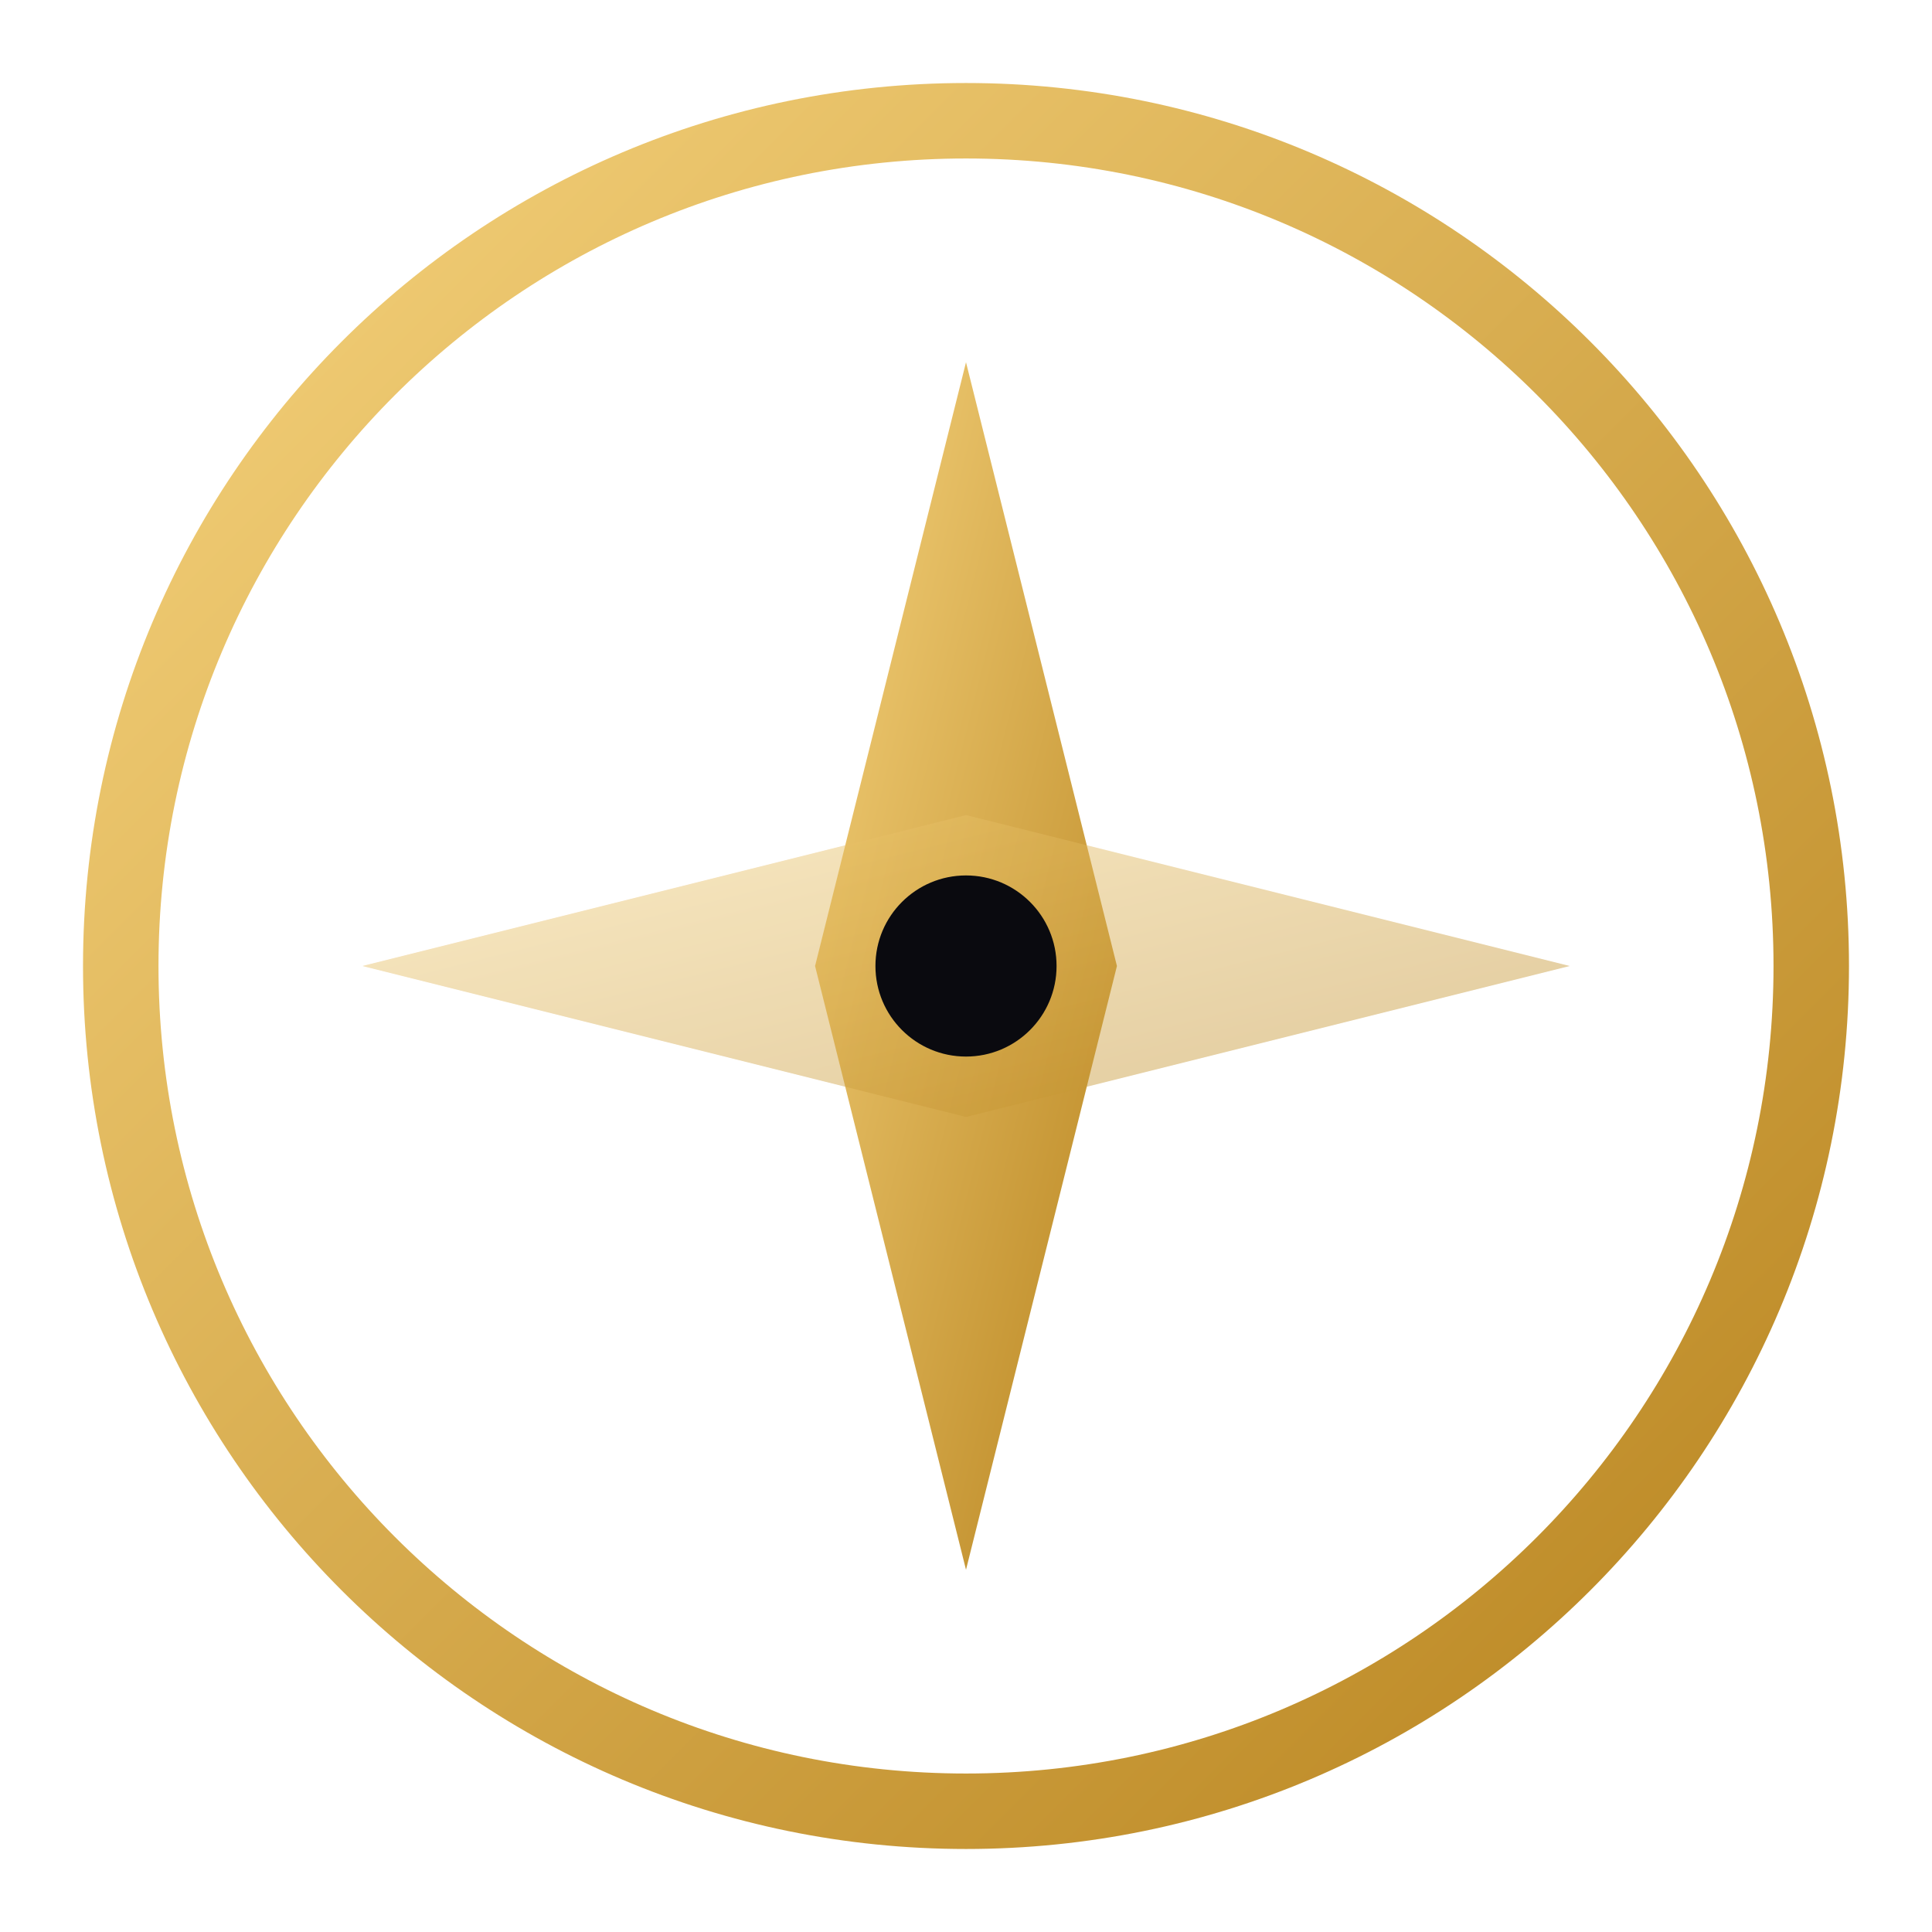
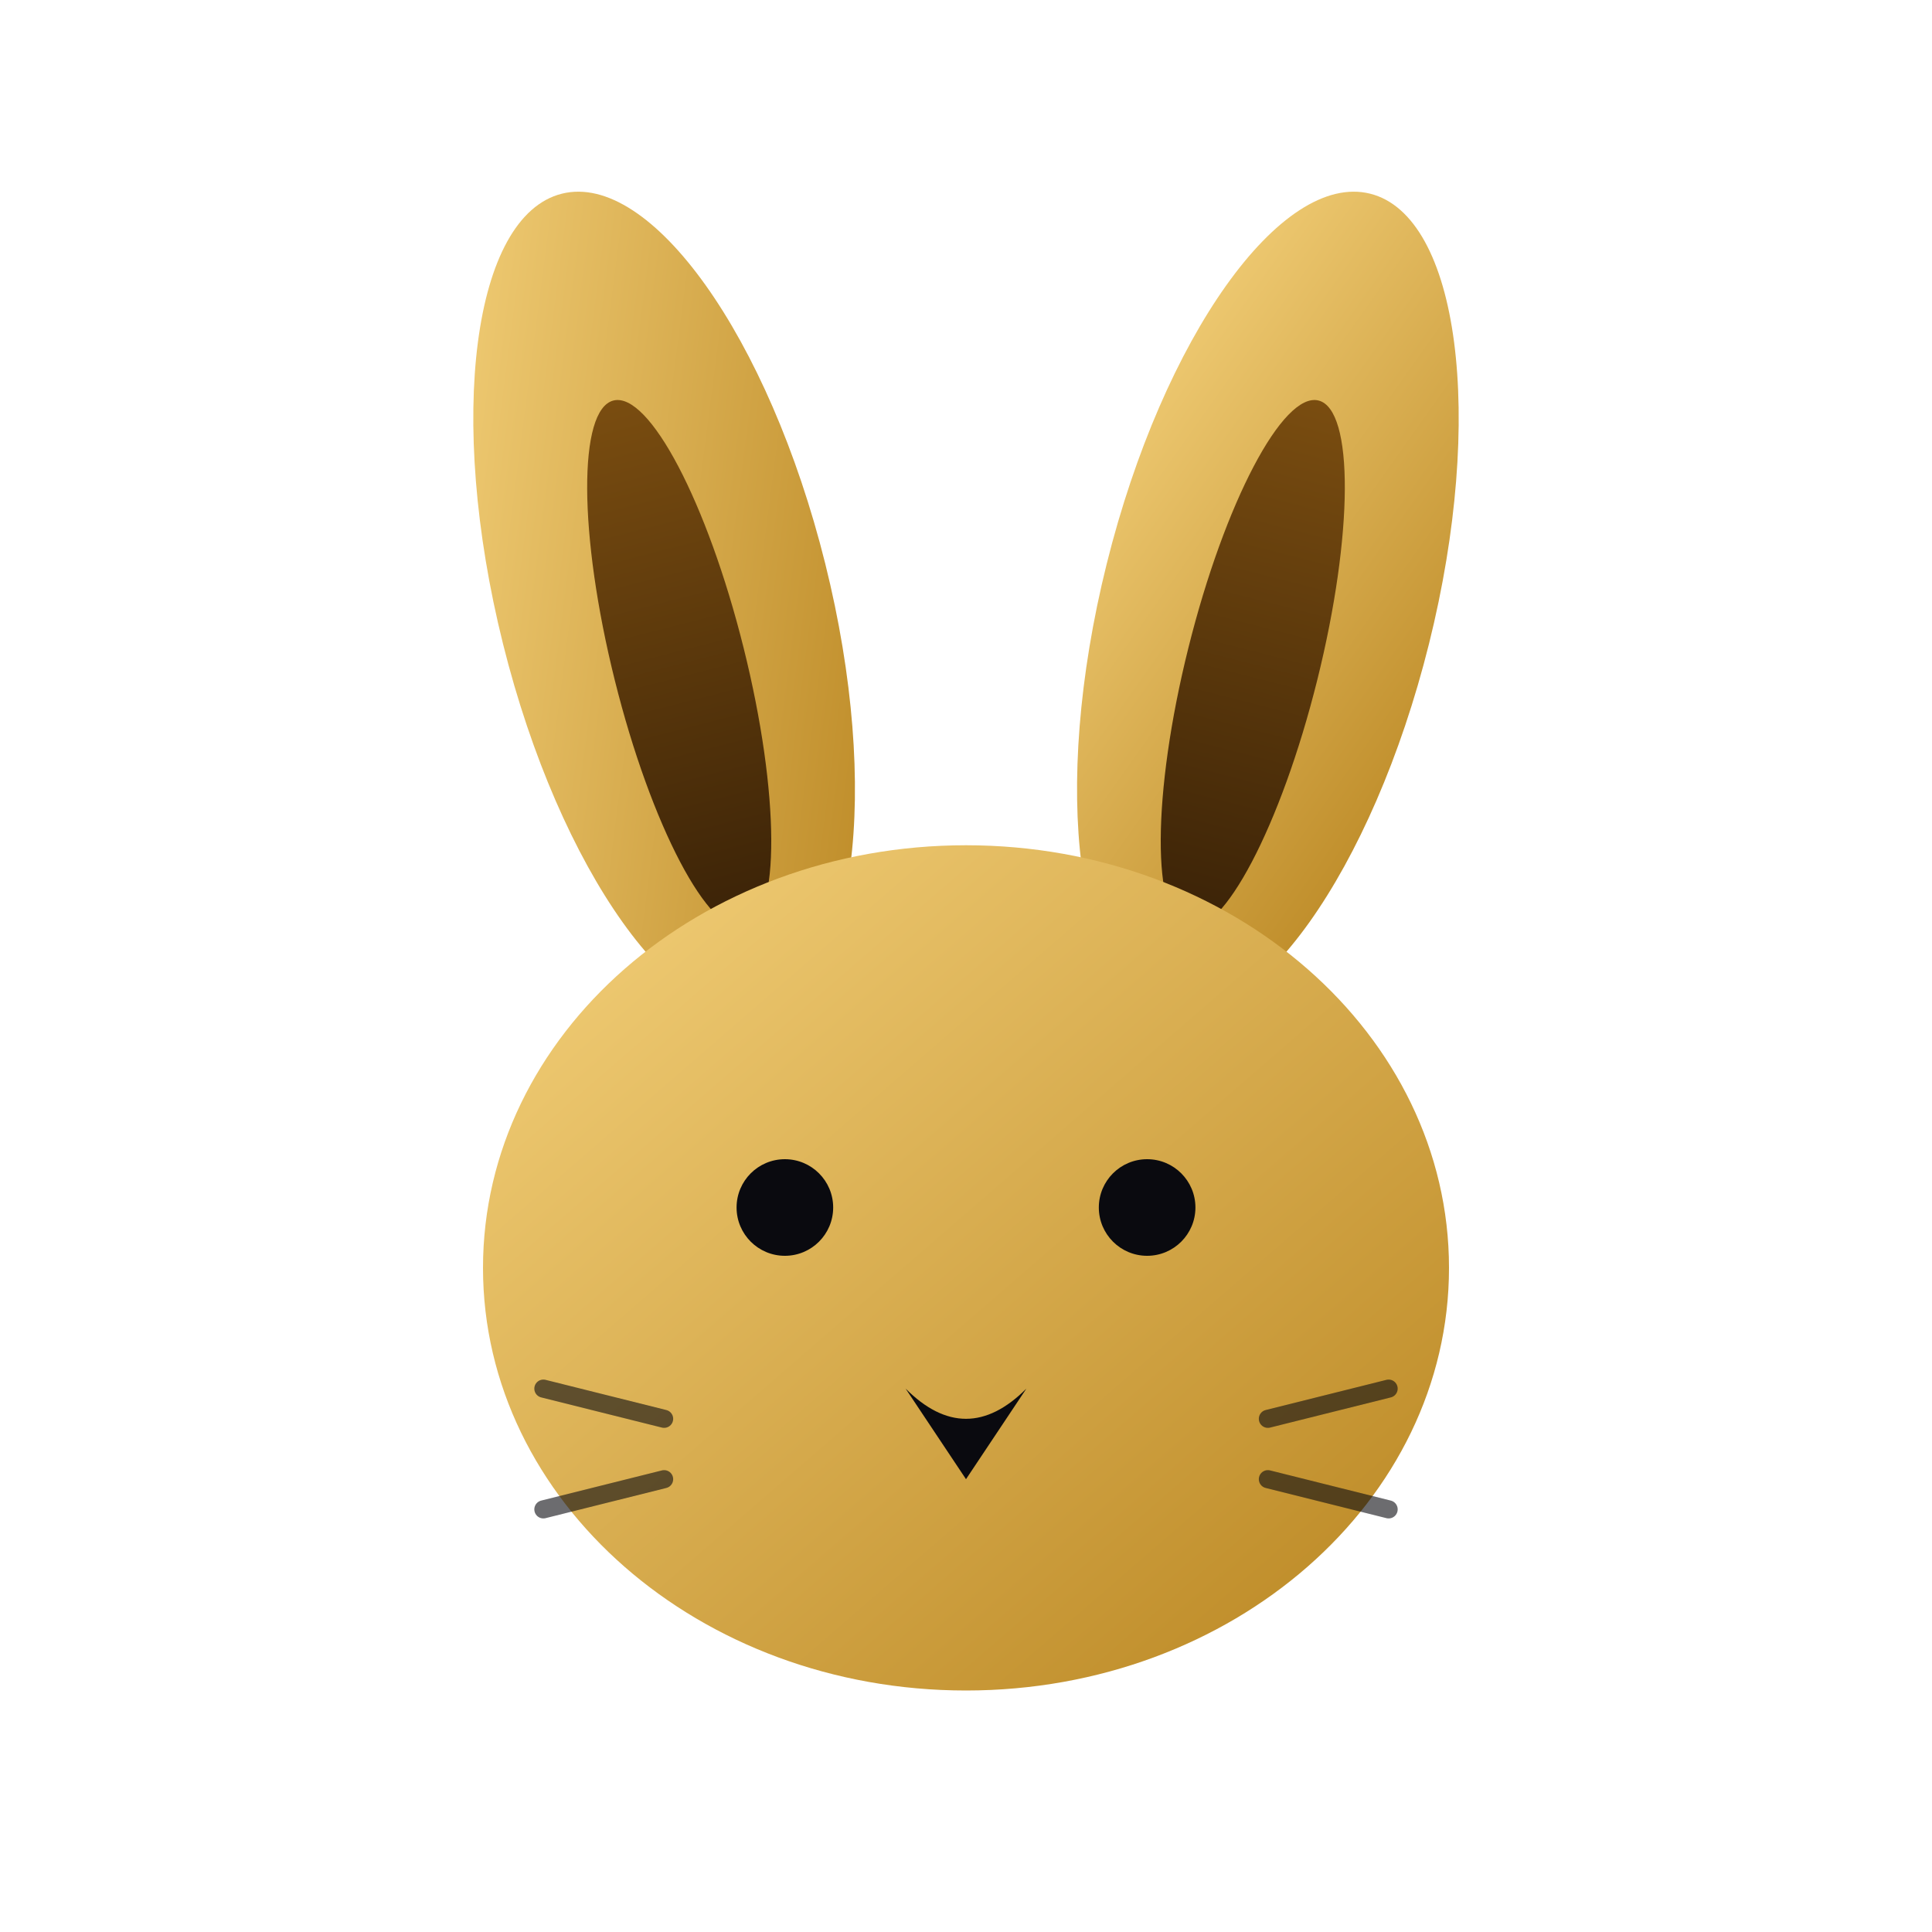
- <svg xmlns="http://www.w3.org/2000/svg" viewBox="0 0 64 64" width="64" height="64">
+ <svg xmlns="http://www.w3.org/2000/svg" viewBox="0 0 64 64" width="64" height="64" role="img" aria-label="Jump the Book">
  <defs>
    <linearGradient id="g" x1="0%" y1="0%" x2="100%" y2="100%">
      <stop offset="0%" stop-color="#f5d27c" />
      <stop offset="100%" stop-color="#b8841f" />
    </linearGradient>
+     <linearGradient id="gi" x1="0%" y1="0%" x2="0%" y2="100%">
+       <stop offset="0%" stop-color="#7a4d10" />
+       <stop offset="100%" stop-color="#3a2207" />
+     </linearGradient>
  </defs>
-   <circle cx="32" cy="32" r="28" fill="none" stroke="url(#g)" stroke-width="2.5" />
-   <path d="M32 12 L37 32 L32 52 L27 32 Z" fill="url(#g)" />
-   <path d="M12 32 L32 27 L52 32 L32 37 Z" fill="url(#g)" opacity="0.45" />
-   <circle cx="32" cy="32" r="3" fill="#0a0a0f" />
+   <ellipse cx="22" cy="20" rx="5.5" ry="14" transform="rotate(-14 22 20)" fill="url(#g)" />
+   <ellipse cx="22.5" cy="22" rx="2.2" ry="9" transform="rotate(-14 22.5 22)" fill="url(#gi)" />
+   <ellipse cx="42" cy="20" rx="5.5" ry="14" transform="rotate(14 42 20)" fill="url(#g)" />
+   <ellipse cx="41.5" cy="22" rx="2.2" ry="9" transform="rotate(14 41.5 22)" fill="url(#gi)" />
+   <ellipse cx="32" cy="42" rx="16" ry="14" fill="url(#g)" />
+   <circle cx="26" cy="40" r="1.6" fill="#0a0a0f" />
+   <circle cx="38" cy="40" r="1.6" fill="#0a0a0f" />
+   <path d="M30 46 Q32 48 34 46 L32 49 Z" fill="#0a0a0f" />
+   <path d="M22 47 L18 46 M22 49 L18 50 M42 47 L46 46 M42 49 L46 50" stroke="#0a0a0f" stroke-width="0.6" stroke-linecap="round" opacity="0.6" />
</svg>
